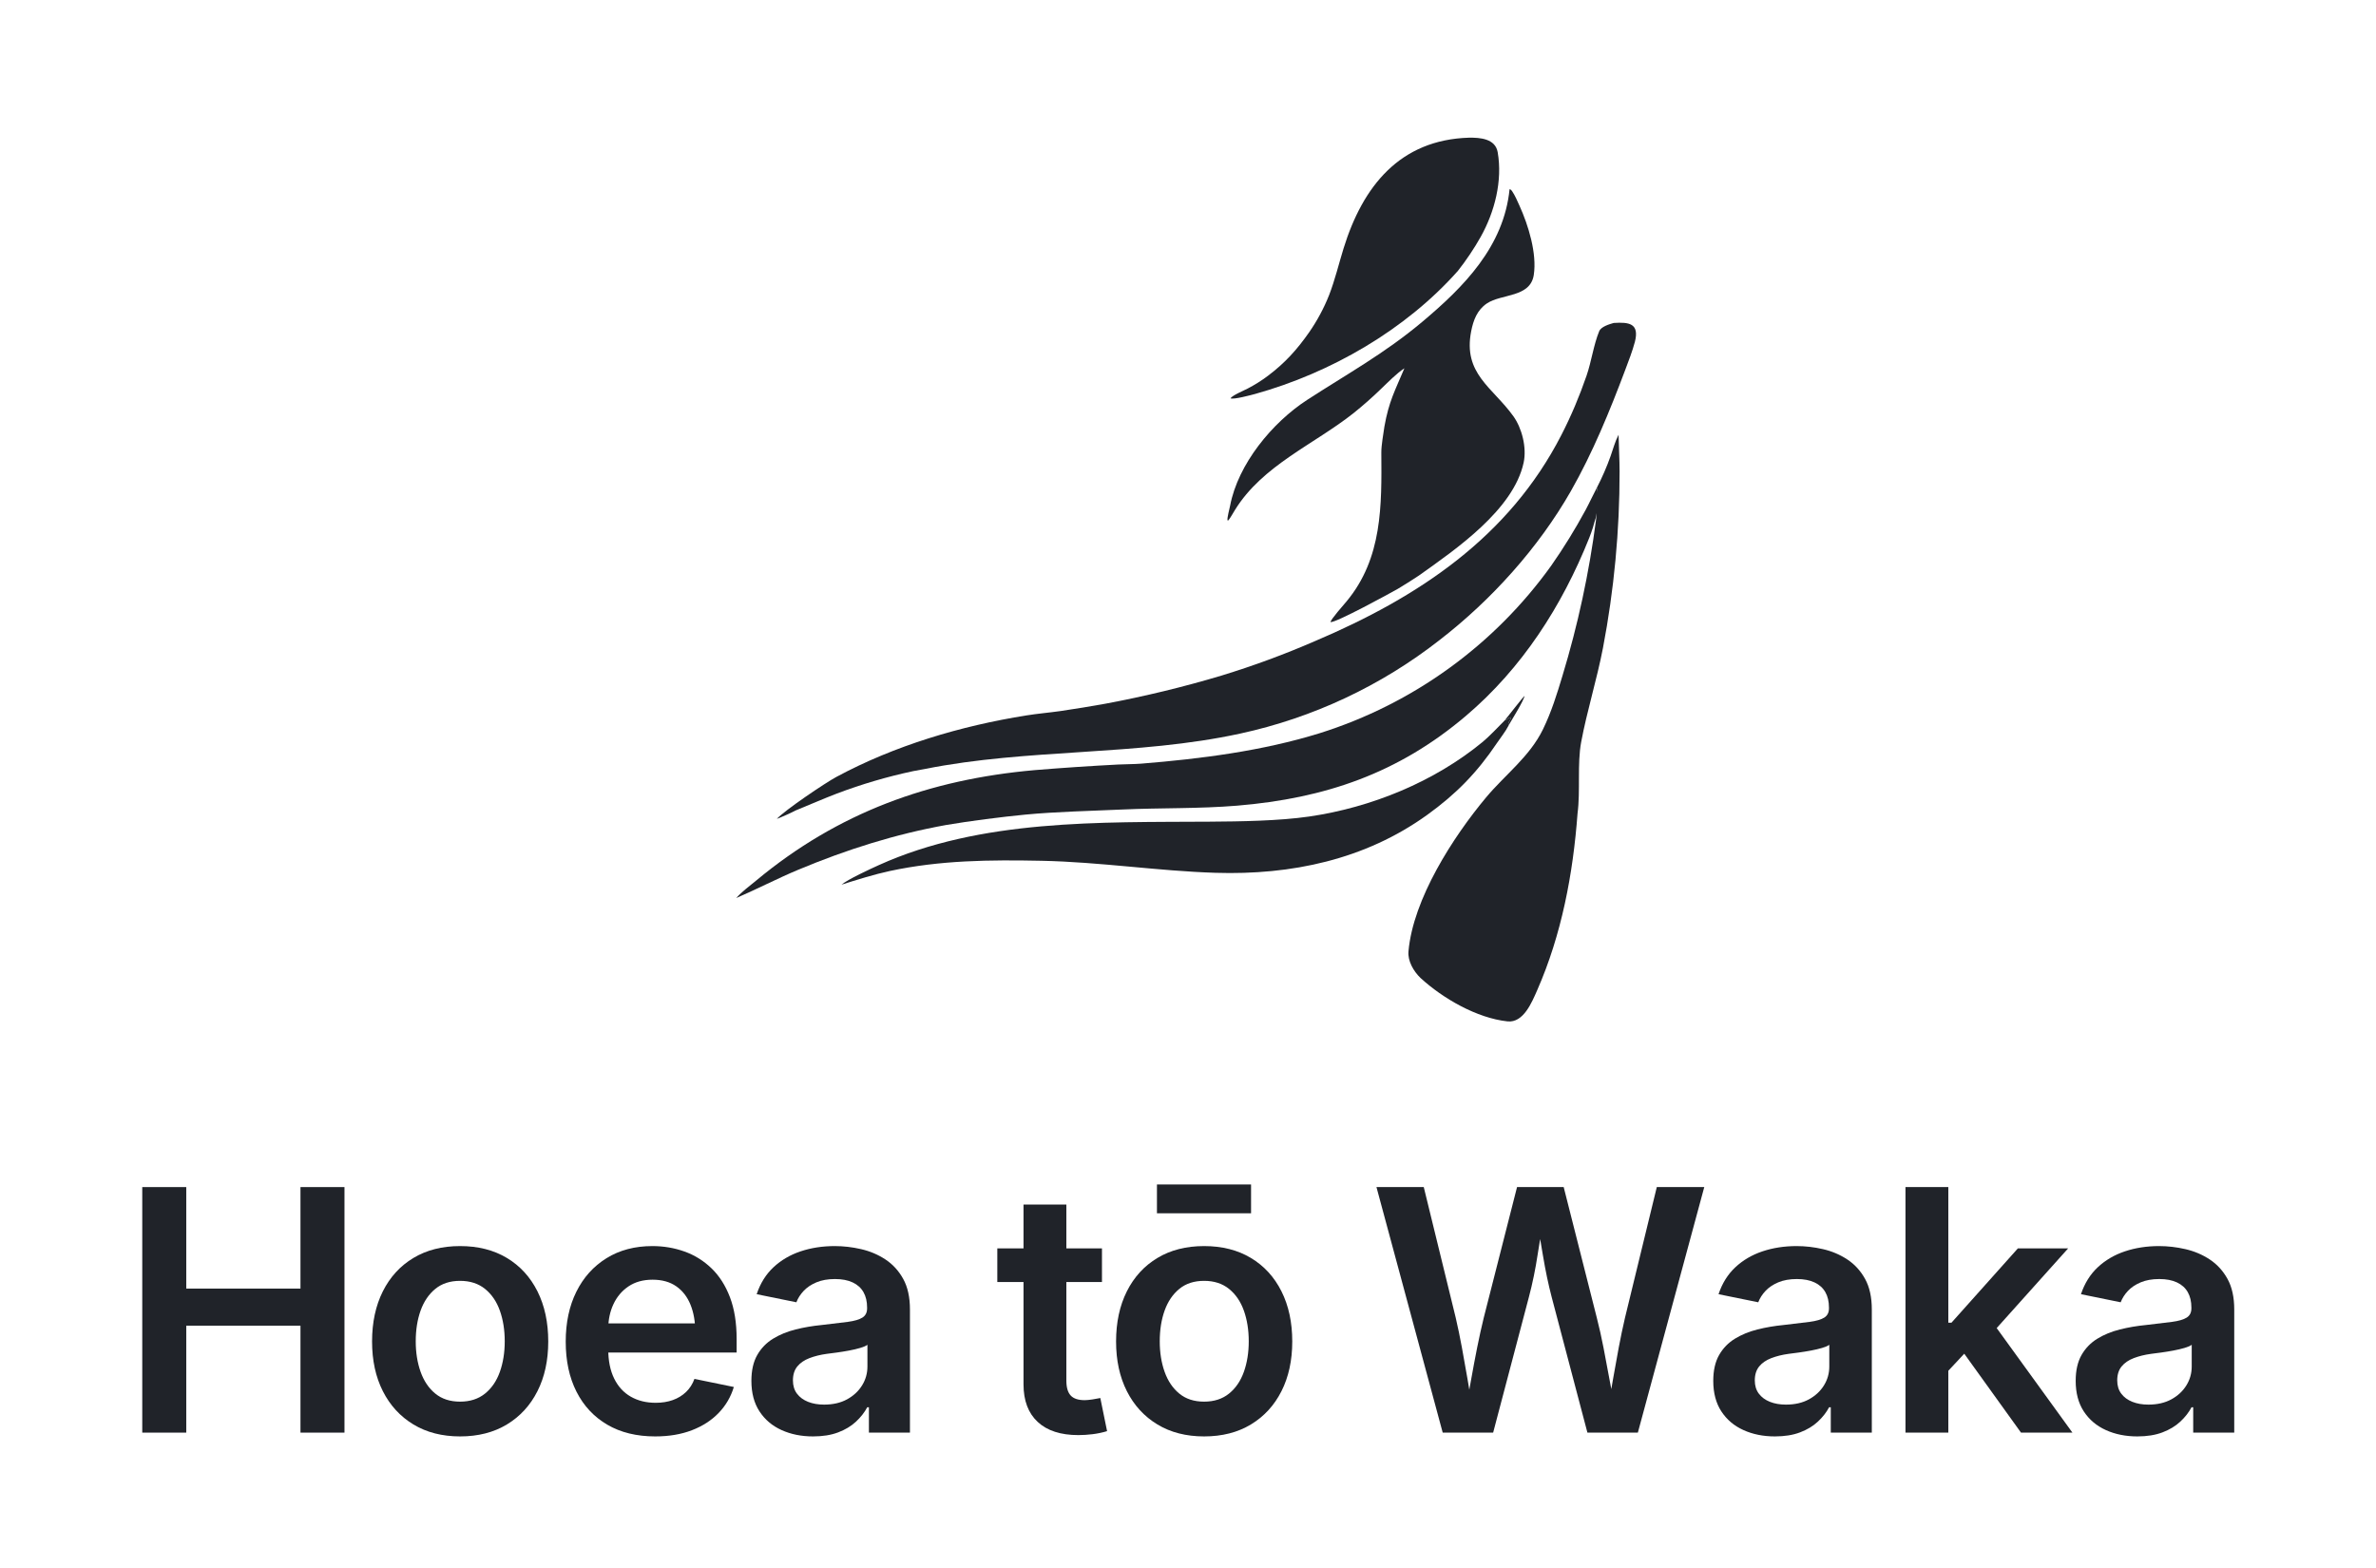
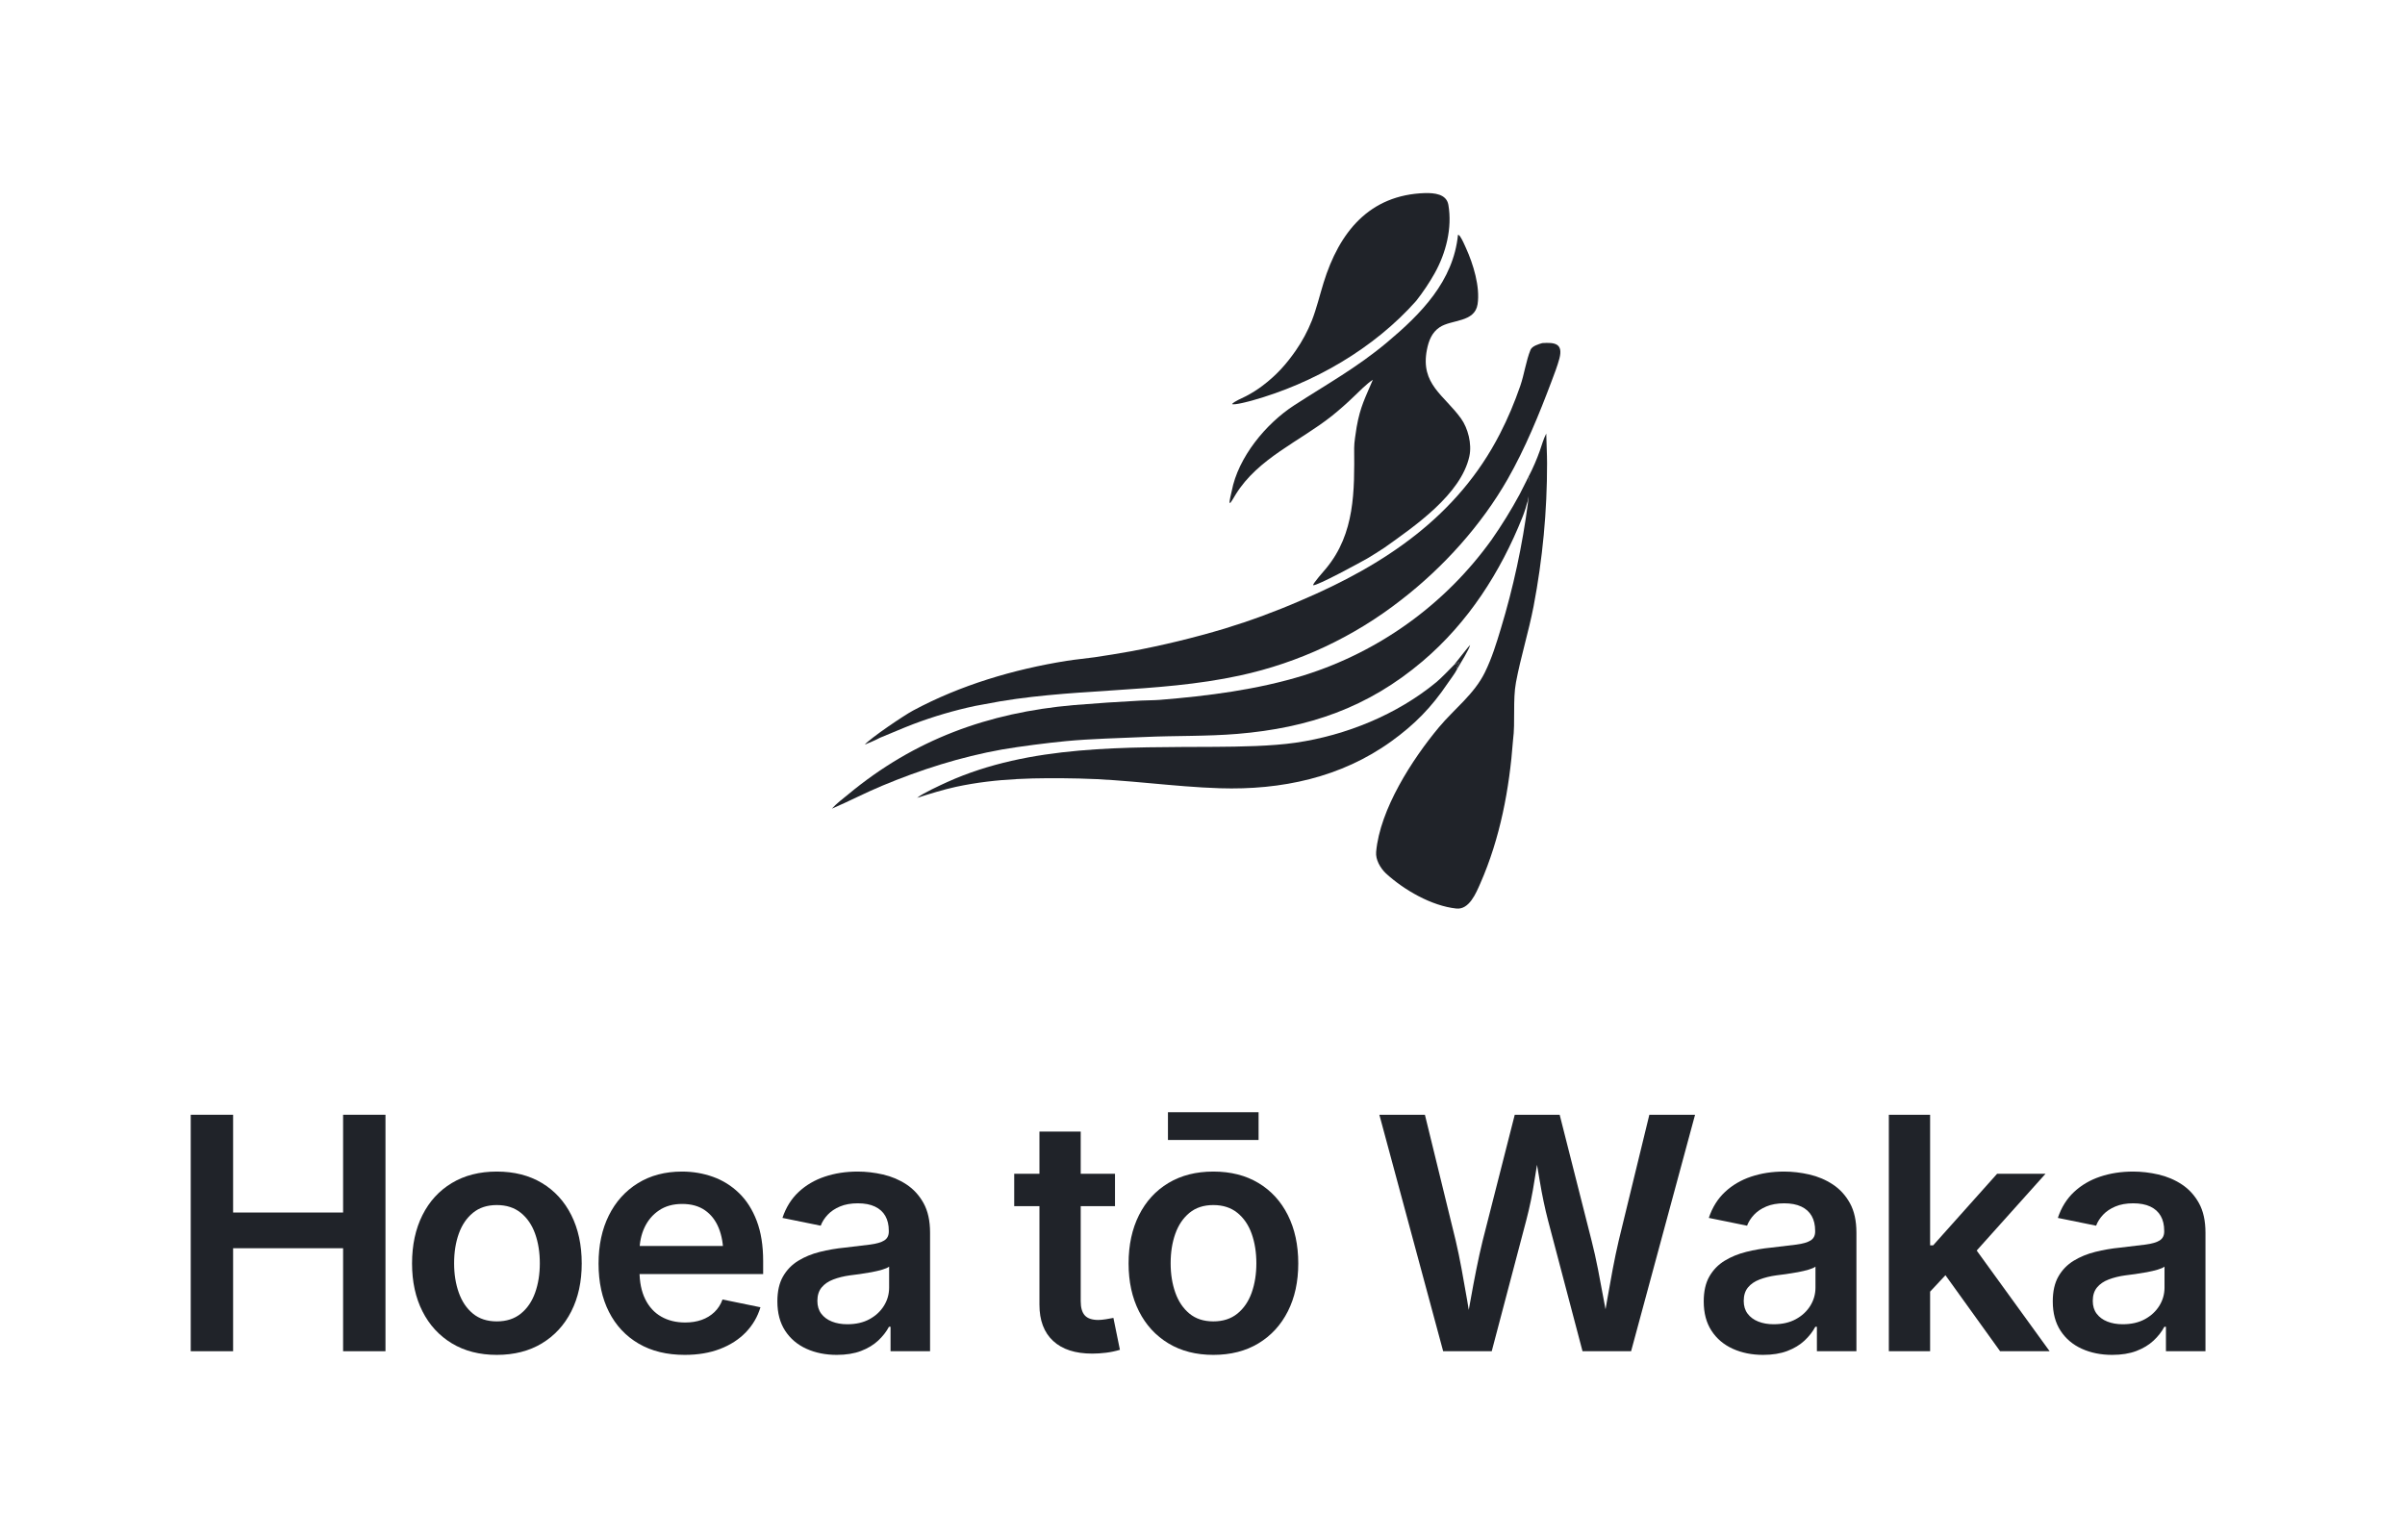
- <svg xmlns="http://www.w3.org/2000/svg" width="720" height="475" viewBox="0 0 720 475">
-   <path fill="#202329" d="M489.003 97.875C493.594 97.592 496.872 97.949 495.414 103.628 494.638 106.514 493.532 109.348 492.479 112.146 487.825 124.533 482.596 137.31 476.031 148.811 466.198 166.034 451.925 181.855 436.236 193.975 418.496 207.857 397.847 217.545 375.833 222.315 344.396 229.157 311.691 226.755 280.16 233.068 279.023 233.295 277.873 233.466 276.732 233.699 268.86 235.375 261.127 237.648 253.599 240.495 249.541 242.044 245.112 243.995 241.039 245.644 240.25 246.128 236.243 247.899 235.403 248.172 237.785 245.564 250.019 237.297 253.429 235.463 271.162 225.921 291.152 219.999 310.978 216.823 314.427 216.271 317.945 215.98 321.395 215.487 325.913 214.839 330.483 214.06 334.977 213.265 346.845 211.048 358.587 208.203 370.154 204.742 379.805 201.789 389.281 198.293 398.536 194.269 429.831 180.972 457.252 162.809 473.141 131.835 476.172 125.925 478.561 120.236 480.767 113.876 482.234 109.647 482.919 104.476 484.603 100.384 485.176 98.992 487.639 98.264 489.003 97.875Z" />
-   <path fill="#202329" d="M457.446 57.335C457.824 57.439 457.967 57.569 458.189 57.896 459.124 59.272 459.766 60.834 460.453 62.347 463.151 68.288 465.775 76.822 464.782 83.317 463.726 90.238 455.022 88.97 450.564 91.965 447.629 93.936 446.464 97.054 445.813 100.375 443.282 113.3 452.289 117.348 458.596 126.139 461.175 129.733 462.704 135.612 461.708 140.215 458.613 154.511 441.171 166.467 429.913 174.465 428.898 175.186 424.396 177.993 423.607 178.442 421.071 179.891 404.682 188.828 403.193 188.53 403.171 187.801 407.338 183.111 408.093 182.203 418.931 169.121 418.7 153.185 418.584 137.161 418.567 134.985 419.182 131.632 419.511 129.311 420.879 121.577 422.737 118.385 425.577 111.61 423.135 113.222 420.625 115.828 418.465 117.885 415.824 120.444 413.065 122.878 410.199 125.18 398.204 134.688 382.626 140.985 374.251 154.519 373.703 155.404 372.828 156.984 372.231 157.702L371.964 157.699C371.836 156.866 372.568 154.247 372.765 153.249 375.16 140.642 385.511 128.06 396.145 121.169 408.3 113.293 419.618 107.072 430.911 97.597 443.599 86.952 455.697 74.732 457.446 57.335Z" />
-   <path fill="#202329" d="M483.878 147.84C485.492 144.728 486.892 141.509 488.067 138.206 488.896 135.891 489.345 133.961 490.479 131.75 490.543 135.356 490.787 139.354 490.783 142.866 490.805 160.826 489.118 178.747 485.745 196.387 483.897 205.969 480.925 215.38 479.145 224.875 477.907 231.481 478.943 239.713 478.047 246.477 476.696 264.772 473.223 283.249 465.81 300.11 464.191 303.797 461.632 310.055 456.825 309.543 447.559 308.553 437.261 302.623 430.445 296.372 428.323 294.328 426.554 291.224 426.809 288.34 428.207 272.431 440.334 253.63 450.348 241.644 456.063 234.804 463.496 229.351 467.536 221.088 470.127 215.79 471.838 210.244 473.474 204.801 478.159 189.375 481.559 173.589 483.639 157.603 483.876 155.502 483.943 155.016 483.3 153.032 483.46 151.225 484.472 149.404 483.878 147.84Z" />
-   <path fill="#202329" d="M483.88 147.835C484.474 149.399 484 153.091 484 153.455 484 154.545 483.758 156.364 483.636 156.727 483.273 157.818 482.94 159.019 482.707 159.861 482.372 160.927 481.998 161.98 481.582 163.017 473.345 183.657 461.225 202.519 444.2 216.969 423.691 234.375 401.537 241.941 374.917 244.163 363.368 245.124 351.643 244.801 340.116 245.33 330.767 245.757 319.941 245.988 310.68 246.879 303.711 247.548 293.774 248.815 286.763 250.014 271.259 252.792 256.392 257.528 241.879 263.593 235.516 266.254 229.337 269.483 223.097 272.163 224.889 270.146 227.139 268.528 229.204 266.814 253.953 246.248 281.578 236.219 313.543 233.392 321.967 232.701 330.402 232.135 338.844 231.697 341.171 231.574 343.547 231.615 345.858 231.428 363.919 229.97 382.482 227.597 399.839 222.225 428.131 213.358 452.776 195.536 470.056 171.444 473.863 165.999 477.356 160.341 480.516 154.497 481.681 152.327 482.711 150.048 483.88 147.835Z" />
-   <path fill="#202329" d="M488.127 146.545C488.732 148.487 488.01 152.457 487.788 154.513 487.251 155.154 487.128 155.903 486.909 156.727 486.903 154.273 488.127 146.545 488.127 146.545Z" />
-   <path fill="#202329" d="M445.183 41.725C448.457 41.682 453.129 41.992 453.846 46.133 455.346 54.794 452.95 64.172 448.708 71.759 446.746 75.268 444.297 78.905 441.797 82.079 425.935 99.974 403.255 113.017 380.314 119.401 379.195 119.702 373.77 121.17 372.887 120.711 373.383 119.844 376.963 118.328 378.057 117.768 380.221 116.646 382.287 115.346 384.236 113.881 389.388 109.999 393.047 105.959 396.742 100.659 399.172 97.153 401.193 93.38 402.764 89.415 404.513 84.923 405.71 79.911 407.14 75.282 412.964 56.446 424.188 42.349 445.183 41.725Z" />
-   <path fill="#202329" d="M456.015 218.286C456.855 218.149 456.828 217.597 457.771 217.386L457.905 217.639C457.527 218.484 457.262 218.468 457.029 219.453L457.199 219.767 457.089 219.985C456.206 221.713 454.724 223.548 453.622 225.185 447.553 234.207 441.206 240.675 432.476 246.964 413.628 260.544 391.284 265.228 368.36 264.516 350.934 263.975 333.25 261.224 315.641 260.871 300.057 260.559 284.966 260.676 269.598 263.977 264.989 264.966 259.5 266.671 254.994 268.111 256.929 266.487 263.761 263.335 266.305 262.185 297.26 248.199 333.257 249.229 366.521 249.015 375.786 248.955 387.546 248.793 396.723 247.458 415.526 244.726 434.617 236.949 449.319 224.824 451.2 223.269 454.239 220.095 456.015 218.286Z" />
-   <path fill="#202329" d="M456.012 218.281C456.649 217.5 461.751 210.978 461.98 210.881 461.819 212.256 458.07 218.238 457.195 219.763L457.026 219.449C457.259 218.463 457.524 218.479 457.903 217.635L457.768 217.382C456.824 217.593 456.852 218.145 456.012 218.281Z" />
-   <path fill="#202329" d="M43.108 434.174L43.108 359.759 56.443 359.759 56.443 390.523 91.053 390.523 91.053 359.759 104.388 359.759 104.388 434.174 91.053 434.174 91.053 401.761 56.443 401.761 56.443 434.174Z" />
-   <path fill="#202329" d="M139.416 435.322Q131.275 435.322 125.282 431.701 119.289 428.08 116.018 421.613 112.746 415.145 112.746 406.555 112.746 397.865 116.018 391.347 119.289 384.83 125.282 381.234 131.275 377.638 139.416 377.638 147.606 377.638 153.6 381.234 159.593 384.83 162.864 391.347 166.135 397.865 166.135 406.555 166.135 415.145 162.864 421.613 159.593 428.08 153.6 431.701 147.606 435.322 139.416 435.322ZM139.416 424.784Q143.961 424.784 146.982 422.337 150.004 419.89 151.477 415.745 152.95 411.599 152.95 406.505 152.95 401.361 151.477 397.216 150.004 393.07 146.982 390.623 143.961 388.176 139.416 388.176 134.871 388.176 131.899 390.623 128.928 393.07 127.454 397.191 125.981 401.311 125.981 406.505 125.981 411.599 127.454 415.745 128.928 419.89 131.899 422.337 134.871 424.784 139.416 424.784Z" />
-   <path fill="#202329" d="M198.55 435.322Q190.11 435.322 184.042 431.776 177.974 428.23 174.702 421.788 171.431 415.345 171.431 406.605 171.431 397.965 174.652 391.472 177.874 384.98 183.792 381.309 189.71 377.638 197.701 377.638 202.795 377.638 207.415 379.286 212.035 380.934 215.606 384.38 219.177 387.826 221.199 393.145 223.222 398.464 223.222 405.806L223.222 409.901 177.574 409.901 177.574 401.061 216.779 401.061 210.686 403.658Q210.686 398.964 209.238 395.393 207.79 391.822 204.918 389.824 202.046 387.826 197.751 387.826 193.456 387.826 190.459 389.849 187.463 391.872 185.89 395.243 184.316 398.614 184.316 402.759L184.316 408.852Q184.316 414.146 186.114 417.792 187.912 421.438 191.159 423.286 194.405 425.134 198.7 425.134 201.547 425.134 203.869 424.31 206.191 423.486 207.889 421.863 209.587 420.239 210.437 417.892L222.373 420.339Q221.024 424.834 217.778 428.205 214.532 431.576 209.662 433.449 204.793 435.322 198.55 435.322Z" />
-   <path fill="#202329" d="M246.375 435.322Q241.081 435.322 236.836 433.399 232.591 431.477 230.144 427.731 227.697 423.985 227.697 418.491 227.697 413.747 229.47 410.65 231.243 407.554 234.264 405.706 237.286 403.858 241.081 402.909 244.877 401.96 248.972 401.561 253.817 401.011 256.863 400.612 259.91 400.212 261.333 399.313 262.757 398.414 262.757 396.517L262.757 396.267Q262.757 393.52 261.658 391.597 260.559 389.674 258.387 388.651 256.214 387.627 253.018 387.627 249.771 387.627 247.399 388.626 245.027 389.624 243.529 391.223 242.03 392.821 241.331 394.669L229.295 392.221Q230.943 387.277 234.389 384.056 237.835 380.834 242.605 379.236 247.374 377.638 252.968 377.638 256.913 377.638 260.934 378.562 264.954 379.486 268.3 381.684 271.646 383.881 273.694 387.577 275.742 391.273 275.742 396.866L275.742 434.174 263.306 434.174 263.306 426.482 262.807 426.482Q261.558 428.83 259.385 430.852 257.213 432.875 253.992 434.099 250.77 435.322 246.375 435.322ZM249.722 425.683Q253.767 425.683 256.689 424.085 259.61 422.487 261.233 419.865 262.857 417.243 262.857 414.146L262.857 407.554Q262.207 408.053 260.684 408.503 259.161 408.952 257.288 409.302 255.415 409.652 253.592 409.901 251.769 410.151 250.521 410.301 247.624 410.7 245.277 411.599 242.929 412.498 241.606 414.121 240.282 415.745 240.282 418.342 240.282 420.739 241.506 422.362 242.73 423.985 244.852 424.834 246.975 425.683 249.722 425.683Z" />
-   <path fill="#202329" d="M333.929 378.337L333.929 388.526 302.216 388.526 302.216 378.337ZM310.157 365.053L323.142 365.053 323.142 418.441Q323.142 421.488 324.44 422.911 325.739 424.335 328.685 424.335 329.584 424.335 331.058 424.11 332.531 423.885 333.43 423.686L335.478 433.724Q333.33 434.373 331.083 434.648 328.835 434.923 326.788 434.923 318.747 434.923 314.452 430.927 310.157 426.932 310.157 419.54Z" />
-   <path fill="#202329" d="M364.874 435.322Q356.733 435.322 350.74 431.701 344.747 428.08 341.476 421.613 338.204 415.145 338.204 406.555 338.204 397.865 341.476 391.347 344.747 384.83 350.74 381.234 356.733 377.638 364.874 377.638 373.064 377.638 379.058 381.234 385.051 384.83 388.322 391.347 391.593 397.865 391.593 406.555 391.593 415.145 388.322 421.613 385.051 428.08 379.058 431.701 373.064 435.322 364.874 435.322ZM364.874 424.784Q369.419 424.784 372.44 422.337 375.462 419.89 376.935 415.745 378.408 411.599 378.408 406.505 378.408 401.361 376.935 397.216 375.462 393.07 372.44 390.623 369.419 388.176 364.874 388.176 360.329 388.176 357.357 390.623 354.386 393.07 352.913 397.191 351.439 401.311 351.439 406.505 351.439 411.599 352.913 415.745 354.386 419.89 357.357 422.337 360.329 424.784 364.874 424.784ZM379.108 358.959L379.108 367.699 350.59 367.699 350.59 358.959Z" />
-   <path fill="#202329" d="M437.185 434.174L417.108 359.759 431.442 359.759 441.131 399.363Q442.13 403.658 443.004 408.403 443.878 413.148 444.702 417.942 445.526 422.737 446.275 427.331L444.127 427.331Q444.977 422.737 445.826 417.942 446.675 413.148 447.623 408.403 448.572 403.658 449.621 399.363L459.71 359.759 473.844 359.759 483.882 399.363Q484.981 403.658 485.905 408.403 486.829 413.148 487.703 417.942 488.577 422.737 489.476 427.331L487.178 427.331Q487.977 422.737 488.801 417.942 489.625 413.148 490.524 408.403 491.423 403.658 492.422 399.363L502.061 359.759 516.445 359.759 496.318 434.174 481.035 434.174 470.198 393.07Q468.699 387.327 467.576 380.585 466.452 373.842 465.153 366.301L468.35 366.301Q466.951 373.593 465.953 380.21 464.954 386.828 463.306 393.07L452.468 434.174Z" />
-   <path fill="#202329" d="M537.85 435.322Q532.556 435.322 528.311 433.399 524.066 431.477 521.619 427.731 519.171 423.985 519.171 418.491 519.171 413.747 520.944 410.65 522.717 407.554 525.739 405.706 528.76 403.858 532.556 402.909 536.352 401.96 540.447 401.561 545.291 401.011 548.338 400.612 551.385 400.212 552.808 399.313 554.231 398.414 554.231 396.517L554.231 396.267Q554.231 393.52 553.133 391.597 552.034 389.674 549.861 388.651 547.689 387.627 544.492 387.627 541.246 387.627 538.874 388.626 536.502 389.624 535.003 391.223 533.505 392.821 532.806 394.669L520.77 392.221Q522.418 387.277 525.864 384.056 529.31 380.834 534.079 379.236 538.849 377.638 544.442 377.638 548.388 377.638 552.408 378.562 556.429 379.486 559.775 381.684 563.121 383.881 565.169 387.577 567.216 391.273 567.216 396.866L567.216 434.174 554.781 434.174 554.781 426.482 554.281 426.482Q553.033 428.83 550.86 430.852 548.688 432.875 545.466 434.099 542.245 435.322 537.85 435.322ZM541.196 425.683Q545.242 425.683 548.163 424.085 551.085 422.487 552.708 419.865 554.331 417.243 554.331 414.146L554.331 407.554Q553.682 408.053 552.159 408.503 550.635 408.952 548.763 409.302 546.89 409.652 545.067 409.901 543.244 410.151 541.995 410.301 539.099 410.7 536.751 411.599 534.404 412.498 533.08 414.121 531.757 415.745 531.757 418.342 531.757 420.739 532.981 422.362 534.204 423.985 536.327 424.834 538.449 425.683 541.196 425.683Z" />
-   <path fill="#202329" d="M589.303 416.594L589.303 400.862 591.351 400.862 611.478 378.337 626.71 378.337 602.039 405.856 599.342 405.856ZM577.417 434.174L577.417 359.759 590.402 359.759 590.402 434.174ZM612.427 434.174L594.148 408.753 602.937 399.563 628.009 434.174Z" />
-   <path fill="#202329" d="M647.676 435.322Q642.382 435.322 638.137 433.399 633.892 431.477 631.445 427.731 628.997 423.985 628.997 418.491 628.997 413.747 630.77 410.65 632.543 407.554 635.565 405.706 638.587 403.858 642.382 402.909 646.178 401.96 650.273 401.561 655.118 401.011 658.164 400.612 661.211 400.212 662.634 399.313 664.057 398.414 664.057 396.517L664.057 396.267Q664.057 393.52 662.959 391.597 661.86 389.674 659.687 388.651 657.515 387.627 654.319 387.627 651.072 387.627 648.7 388.626 646.328 389.624 644.829 391.223 643.331 392.821 642.632 394.669L630.596 392.221Q632.244 387.277 635.69 384.056 639.136 380.834 643.905 379.236 648.675 377.638 654.269 377.638 658.214 377.638 662.235 378.562 666.255 379.486 669.601 381.684 672.947 383.881 674.995 387.577 677.043 391.273 677.043 396.866L677.043 434.174 664.607 434.174 664.607 426.482 664.107 426.482Q662.859 428.83 660.686 430.852 658.514 432.875 655.292 434.099 652.071 435.322 647.676 435.322ZM651.022 425.683Q655.068 425.683 657.989 424.085 660.911 422.487 662.534 419.865 664.157 417.243 664.157 414.146L664.157 407.554Q663.508 408.053 661.985 408.503 660.462 408.952 658.589 409.302 656.716 409.652 654.893 409.901 653.07 410.151 651.821 410.301 648.925 410.7 646.577 411.599 644.23 412.498 642.907 414.121 641.583 415.745 641.583 418.342 641.583 420.739 642.807 422.362 644.03 423.985 646.153 424.834 648.275 425.683 651.022 425.683Z" />
+ <svg xmlns="http://www.w3.org/2000/svg" width="912" height="584" viewBox="0 0 912 584">
+   <path fill="#202329" d="M584.858 130.111C589.51 129.824 592.831 130.185 591.353 135.939 590.567 138.863 589.447 141.734 588.38 144.569 583.665 157.119 578.367 170.064 571.715 181.716 561.753 199.166 547.293 215.195 531.397 227.474 513.424 241.539 492.503 251.355 470.199 256.187 438.348 263.12 405.213 260.686 373.267 267.082 372.115 267.312 370.95 267.485 369.794 267.721 361.819 269.42 353.984 271.722 346.357 274.607 342.245 276.177 337.758 278.153 333.632 279.824 332.833 280.314 328.772 282.108 327.922 282.384 330.335 279.743 342.73 271.366 346.184 269.508 364.151 259.841 384.404 253.841 404.491 250.624 407.985 250.064 411.55 249.77 415.045 249.269 419.622 248.613 424.252 247.824 428.805 247.019 440.83 244.772 452.726 241.89 464.446 238.383 474.224 235.392 483.824 231.85 493.201 227.773 524.907 214.3 552.69 195.899 568.788 164.517 571.859 158.529 574.279 152.765 576.513 146.321 578 142.037 578.695 136.798 580.4 132.652 580.981 131.242 583.477 130.504 584.858 130.111Z" />
+   <path fill="#202329" d="M552.886 89.037C553.269 89.142 553.414 89.273 553.639 89.605 554.586 90.999 555.236 92.581 555.933 94.115 558.666 100.134 561.324 108.781 560.318 115.361 559.249 122.372 550.43 121.089 545.913 124.122 542.94 126.12 541.76 129.278 541.1 132.643 538.536 145.739 547.662 149.84 554.052 158.746 556.664 162.387 558.213 168.344 557.204 173.008 554.069 187.492 536.397 199.605 524.991 207.708 523.963 208.439 519.402 211.282 518.602 211.737 516.033 213.205 499.428 222.26 497.919 221.958 497.897 221.219 502.119 216.468 502.884 215.548 513.864 202.293 513.631 186.148 513.513 169.913 513.496 167.709 514.118 164.311 514.452 161.96 515.837 154.125 517.72 150.891 520.597 144.026 518.123 145.659 515.581 148.3 513.393 150.384 510.716 152.976 507.922 155.442 505.017 157.774 492.865 167.408 477.082 173.787 468.596 187.499 468.041 188.396 467.154 189.997 466.55 190.724L466.279 190.721C466.149 189.878 466.891 187.224 467.091 186.213 469.517 173.44 480.004 160.693 490.778 153.711 503.094 145.731 514.561 139.428 526.002 129.829 538.856 119.043 551.114 106.663 552.886 89.037Z" />
+   <path fill="#202329" d="M579.666 180.733C581.301 177.58 582.72 174.318 583.91 170.972 584.75 168.626 585.205 166.671 586.354 164.431 586.419 168.085 586.666 172.135 586.662 175.693 586.684 193.89 584.975 212.046 581.557 229.918 579.686 239.626 576.674 249.161 574.87 258.781 573.616 265.474 574.666 273.815 573.758 280.668 572.389 299.203 568.871 317.924 561.36 335.006 559.719 338.742 557.127 345.082 552.257 344.563 542.869 343.561 532.436 337.552 525.53 331.219 523.38 329.148 521.588 326.003 521.846 323.082 523.262 306.963 535.549 287.914 545.695 275.771 551.485 268.841 559.016 263.316 563.109 254.944 565.733 249.577 567.467 243.958 569.125 238.443 573.872 222.814 577.317 206.821 579.424 190.624 579.663 188.495 579.732 188.003 579.08 185.993 579.242 184.163 580.268 182.317 579.666 180.733Z" />
+   <path fill="#202329" d="M579.668 180.727C580.27 182.312 579.789 186.053 579.789 186.421 579.789 187.526 579.544 189.368 579.421 189.737 579.053 190.842 578.715 192.059 578.479 192.912 578.14 193.992 577.761 195.059 577.339 196.11 568.995 217.021 556.715 236.131 539.466 250.772 518.687 268.407 496.241 276.072 469.271 278.323 457.57 279.297 445.691 278.969 434.013 279.506 424.54 279.938 413.572 280.172 404.189 281.075 397.128 281.753 387.06 283.037 379.957 284.251 364.249 287.066 349.187 291.864 334.483 298.009 328.036 300.705 321.776 303.976 315.453 306.691 317.269 304.648 319.549 303.009 321.64 301.272 346.715 280.435 374.704 270.274 407.089 267.41 415.625 266.71 424.171 266.137 432.724 265.693 435.081 265.568 437.488 265.61 439.83 265.421 458.128 263.943 476.936 261.539 494.521 256.096 523.185 247.113 548.155 229.056 565.662 204.648 569.519 199.131 573.058 193.398 576.26 187.478 577.44 185.278 578.483 182.97 579.668 180.727Z" />
+   <path fill="#202329" d="M583.971 179.421C584.584 181.388 583.852 185.411 583.627 187.494 583.083 188.143 582.959 188.902 582.737 189.737 582.73 187.251 583.971 179.421 583.971 179.421Z" />
+   <path fill="#202329" d="M540.461 73.221C543.779 73.177 548.513 73.491 549.239 77.687 550.759 86.462 548.331 95.964 544.033 103.65 542.045 107.206 539.564 110.89 537.031 114.106 520.961 132.237 497.982 145.452 474.739 151.92 473.605 152.224 468.109 153.712 467.214 153.246 467.717 152.369 471.344 150.832 472.453 150.265 474.645 149.128 476.738 147.811 478.712 146.327 483.932 142.394 487.64 138.301 491.383 132.931 493.845 129.379 495.893 125.556 497.485 121.539 499.257 116.988 500.469 111.91 501.919 107.22 507.819 88.136 519.19 73.854 540.461 73.221Z" />
+   <path fill="#202329" d="M551.436 252.105C552.287 251.967 552.26 251.408 553.215 251.194L553.352 251.45C552.968 252.306 552.699 252.29 552.464 253.288L552.635 253.606 552.525 253.827C551.63 255.577 550.128 257.436 549.012 259.096 542.863 268.236 536.432 274.789 527.588 281.161 508.491 294.92 485.854 299.665 462.628 298.944 444.972 298.395 427.056 295.609 409.216 295.251 393.427 294.934 378.137 295.054 362.567 298.397 357.897 299.4 352.336 301.127 347.771 302.586 349.731 300.941 356.653 297.747 359.23 296.583 390.592 282.412 427.063 283.456 460.765 283.238 470.152 283.178 482.067 283.014 491.364 281.662 510.414 278.893 529.756 271.014 544.652 258.73 546.558 257.154 549.636 253.938 551.436 252.105Z" />
+   <path fill="#202329" d="M551.433 252.101C552.079 251.31 557.248 244.702 557.48 244.603 557.317 245.996 553.518 252.057 552.632 253.602L552.461 253.284C552.697 252.285 552.965 252.301 553.349 251.446L553.212 251.189C552.256 251.403 552.284 251.962 551.433 252.101Z" />
+   <path fill="#202329" d="M72.324 512.453L72.324 422.769 88.395 422.769 88.395 459.846 130.107 459.846 130.107 422.769 146.178 422.769 146.178 512.453 130.107 512.453 130.107 473.389 88.395 473.389 88.395 512.453Z" />
+   <path fill="#202329" d="M188.393 513.837Q178.582 513.837 171.359 509.473 164.137 505.11 160.194 497.315 156.252 489.52 156.252 479.167 156.252 468.694 160.194 460.839 164.137 452.984 171.359 448.651 178.582 444.317 188.393 444.317 198.265 444.317 205.488 448.651 212.71 452.984 216.653 460.839 220.595 468.694 220.595 479.167 220.595 489.52 216.653 497.315 212.71 505.11 205.488 509.473 198.265 513.837 188.393 513.837ZM188.393 501.137Q193.871 501.137 197.512 498.188 201.154 495.238 202.929 490.242 204.705 485.247 204.705 479.107 204.705 472.908 202.929 467.912 201.154 462.916 197.512 459.967 193.871 457.017 188.393 457.017 182.916 457.017 179.335 459.967 175.753 462.916 173.978 467.882 172.202 472.847 172.202 479.107 172.202 485.247 173.978 490.242 175.753 495.238 179.335 498.188 182.916 501.137 188.393 501.137Z" />
+   <path fill="#202329" d="M259.661 513.837Q249.489 513.837 242.176 509.564 234.863 505.29 230.92 497.526 226.978 489.761 226.978 479.228 226.978 468.815 230.86 460.99 234.742 453.165 241.875 448.741 249.008 444.317 258.638 444.317 264.778 444.317 270.345 446.303 275.913 448.29 280.217 452.443 284.52 456.596 286.958 463.006 289.396 469.417 289.396 478.265L289.396 483.2 234.381 483.2 234.381 472.546 281.631 472.546 274.288 475.676Q274.288 470.018 272.542 465.715 270.797 461.411 267.336 459.004 263.875 456.596 258.698 456.596 253.522 456.596 249.911 459.034 246.299 461.471 244.403 465.534 242.507 469.597 242.507 474.593L242.507 481.936Q242.507 488.316 244.674 492.71 246.841 497.104 250.753 499.331 254.666 501.558 259.842 501.558 263.273 501.558 266.072 500.565 268.871 499.572 270.917 497.616 272.964 495.66 273.987 492.831L288.372 495.78Q286.747 501.197 282.835 505.26 278.922 509.323 273.054 511.58 267.185 513.837 259.661 513.837Z" />
+   <path fill="#202329" d="M317.3 513.837Q310.92 513.837 305.803 511.52 300.687 509.203 297.738 504.688 294.789 500.174 294.789 493.553 294.789 487.835 296.925 484.103 299.062 480.371 302.704 478.144 306.345 475.917 310.92 474.773 315.494 473.63 320.43 473.148 326.268 472.486 329.94 472.005 333.612 471.523 335.327 470.44 337.042 469.356 337.042 467.069L337.042 466.768Q337.042 463.458 335.718 461.14 334.394 458.823 331.776 457.589 329.157 456.355 325.305 456.355 321.393 456.355 318.534 457.559 315.675 458.763 313.869 460.689 312.063 462.615 311.221 464.842L296.715 461.893Q298.701 455.934 302.854 452.052 307.007 448.169 312.755 446.243 318.504 444.317 325.245 444.317 330 444.317 334.845 445.431 339.691 446.544 343.724 449.192 347.756 451.841 350.224 456.295 352.692 460.749 352.692 467.49L352.692 512.453 337.704 512.453 337.704 503.183 337.103 503.183Q335.598 506.012 332.98 508.45 330.361 510.888 326.479 512.363 322.597 513.837 317.3 513.837ZM321.333 502.22Q326.208 502.22 329.729 500.294 333.25 498.368 335.207 495.208 337.163 492.048 337.163 488.316L337.163 480.371Q336.38 480.973 334.544 481.515 332.709 482.057 330.452 482.478 328.194 482.899 325.997 483.2 323.8 483.501 322.296 483.682 318.805 484.163 315.976 485.247 313.147 486.33 311.552 488.286 309.957 490.242 309.957 493.372 309.957 496.262 311.431 498.218 312.906 500.174 315.464 501.197 318.022 502.22 321.333 502.22Z" />
+   <path fill="#202329" d="M422.819 445.16L422.819 457.439 384.598 457.439 384.598 445.16ZM394.168 429.149L409.818 429.149 409.818 493.493Q409.818 497.164 411.383 498.88 412.948 500.595 416.499 500.595 417.583 500.595 419.358 500.324 421.134 500.054 422.217 499.813L424.685 511.911Q422.097 512.694 419.388 513.025 416.68 513.356 414.212 513.356 404.521 513.356 399.345 508.54 394.168 503.725 394.168 494.817Z" />
+   <path fill="#202329" d="M460.113 513.837Q450.302 513.837 443.079 509.473 435.856 505.11 431.914 497.315 427.971 489.52 427.971 479.167 427.971 468.694 431.914 460.839 435.856 452.984 443.079 448.651 450.302 444.317 460.113 444.317 469.984 444.317 477.207 448.651 484.43 452.984 488.372 460.839 492.315 468.694 492.315 479.167 492.315 489.52 488.372 497.315 484.43 505.11 477.207 509.473 469.984 513.837 460.113 513.837ZM460.113 501.137Q465.59 501.137 469.232 498.188 472.873 495.238 474.649 490.242 476.425 485.247 476.425 479.107 476.425 472.908 474.649 467.912 472.873 462.916 469.232 459.967 465.59 457.017 460.113 457.017 454.636 457.017 451.054 459.967 447.473 462.916 445.697 467.882 443.922 472.847 443.922 479.107 443.922 485.247 445.697 490.242 447.473 495.238 451.054 498.188 454.636 501.137 460.113 501.137ZM477.267 421.806L477.267 432.339 442.898 432.339 442.898 421.806Z" />
+   <path fill="#202329" d="M547.262 512.453L523.065 422.769 540.34 422.769 552.017 470.5Q553.221 475.676 554.274 481.394 555.328 487.113 556.321 492.891 557.314 498.669 558.217 504.207L555.628 504.207Q556.652 498.669 557.675 492.891 558.698 487.113 559.842 481.394 560.985 475.676 562.249 470.5L574.408 422.769 591.442 422.769 603.54 470.5Q604.864 475.676 605.978 481.394 607.091 487.113 608.145 492.891 609.198 498.669 610.282 504.207L607.513 504.207Q608.476 498.669 609.469 492.891 610.462 487.113 611.546 481.394 612.629 475.676 613.833 470.5L625.45 422.769 642.785 422.769 618.528 512.453 600.109 512.453 587.048 462.916Q585.242 455.994 583.888 447.868 582.534 439.743 580.969 430.654L584.821 430.654Q583.136 439.442 581.932 447.417 580.728 455.392 578.742 462.916L565.68 512.453Z" />
+   <path fill="#202329" d="M668.582 513.837Q662.202 513.837 657.085 511.52 651.969 509.203 649.02 504.688 646.071 500.174 646.071 493.553 646.071 487.835 648.207 484.103 650.344 480.371 653.986 478.144 657.627 475.917 662.202 474.773 666.776 473.63 671.712 473.148 677.55 472.486 681.222 472.005 684.893 471.523 686.609 470.44 688.324 469.356 688.324 467.069L688.324 466.768Q688.324 463.458 687 461.14 685.676 458.823 683.058 457.589 680.439 456.355 676.587 456.355 672.675 456.355 669.816 457.559 666.957 458.763 665.151 460.689 663.345 462.615 662.503 464.842L647.997 461.893Q649.983 455.934 654.136 452.052 658.289 448.169 664.037 446.243 669.786 444.317 676.527 444.317 681.282 444.317 686.127 445.431 690.973 446.544 695.005 449.192 699.038 451.841 701.506 456.295 703.974 460.749 703.974 467.49L703.974 512.453 688.986 512.453 688.986 503.183 688.385 503.183Q686.88 506.012 684.261 508.45 681.643 510.888 677.761 512.363 673.879 513.837 668.582 513.837ZM672.615 502.22Q677.49 502.22 681.011 500.294 684.532 498.368 686.489 495.208 688.445 492.048 688.445 488.316L688.445 480.371Q687.662 480.973 685.826 481.515 683.991 482.057 681.733 482.478 679.476 482.899 677.279 483.2 675.082 483.501 673.578 483.682 670.087 484.163 667.258 485.247 664.429 486.33 662.834 488.286 661.239 490.242 661.239 493.372 661.239 496.262 662.713 498.218 664.188 500.174 666.746 501.197 669.304 502.22 672.615 502.22Z" />
+   <path fill="#202329" d="M730.592 491.266L730.592 472.306 733.06 472.306 757.317 445.16 775.675 445.16 745.941 478.325 742.691 478.325ZM716.267 512.453L716.267 422.769 731.917 422.769 731.917 512.453ZM758.461 512.453L736.431 481.816 747.025 470.741 777.24 512.453Z" />
+   <path fill="#202329" d="M800.943 513.837Q794.563 513.837 789.447 511.52 784.33 509.203 781.381 504.688 778.432 500.174 778.432 493.553 778.432 487.835 780.568 484.103 782.705 480.371 786.347 478.144 789.988 475.917 794.563 474.773 799.137 473.63 804.073 473.148 809.911 472.486 813.583 472.005 817.255 471.523 818.97 470.44 820.686 469.356 820.686 467.069L820.686 466.768Q820.686 463.458 819.361 461.14 818.037 458.823 815.419 457.589 812.801 456.355 808.948 456.355 805.036 456.355 802.177 457.559 799.318 458.763 797.512 460.689 795.706 462.615 794.864 464.842L780.358 461.893Q782.344 455.934 786.497 452.052 790.65 448.169 796.399 446.243 802.147 444.317 808.888 444.317 813.643 444.317 818.489 445.431 823.334 446.544 827.367 449.192 831.399 451.841 833.867 456.295 836.335 460.749 836.335 467.49L836.335 512.453 821.348 512.453 821.348 503.183 820.746 503.183Q819.241 506.012 816.623 508.45 814.004 510.888 810.122 512.363 806.24 513.837 800.943 513.837ZM804.976 502.22Q809.851 502.22 813.372 500.294 816.894 498.368 818.85 495.208 820.806 492.048 820.806 488.316L820.806 480.371Q820.023 480.973 818.188 481.515 816.352 482.057 814.095 482.478 811.838 482.899 809.641 483.2 807.444 483.501 805.939 483.682 802.448 484.163 799.619 485.247 796.79 486.33 795.195 488.286 793.6 490.242 793.6 493.372 793.6 496.262 795.074 498.218 796.549 500.174 799.107 501.197 801.665 502.22 804.976 502.22Z" />
</svg>
